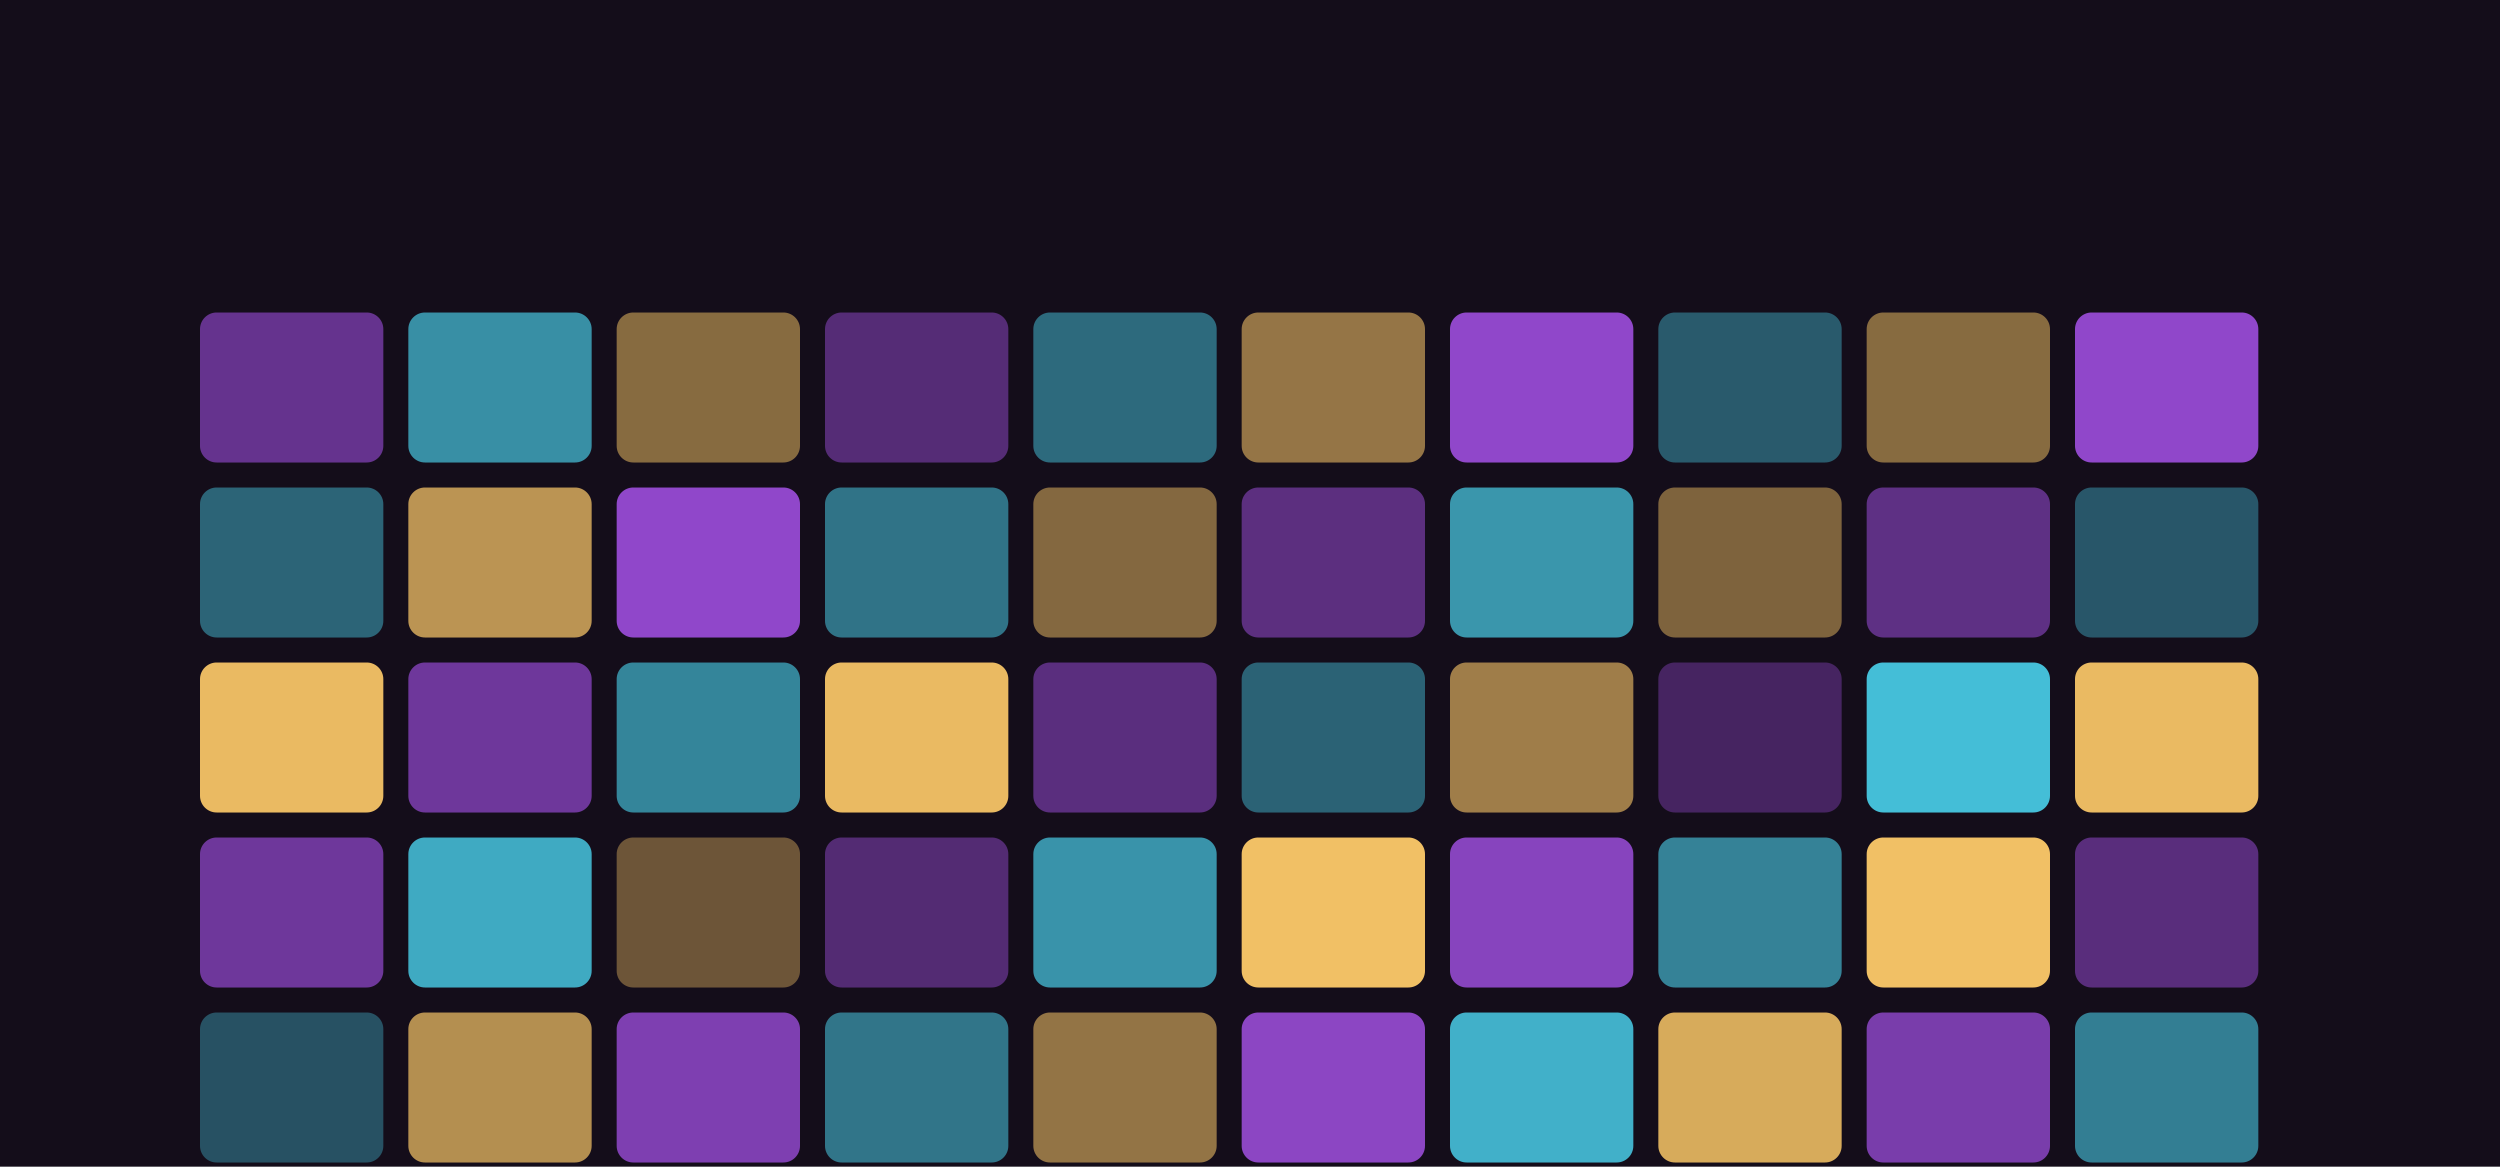
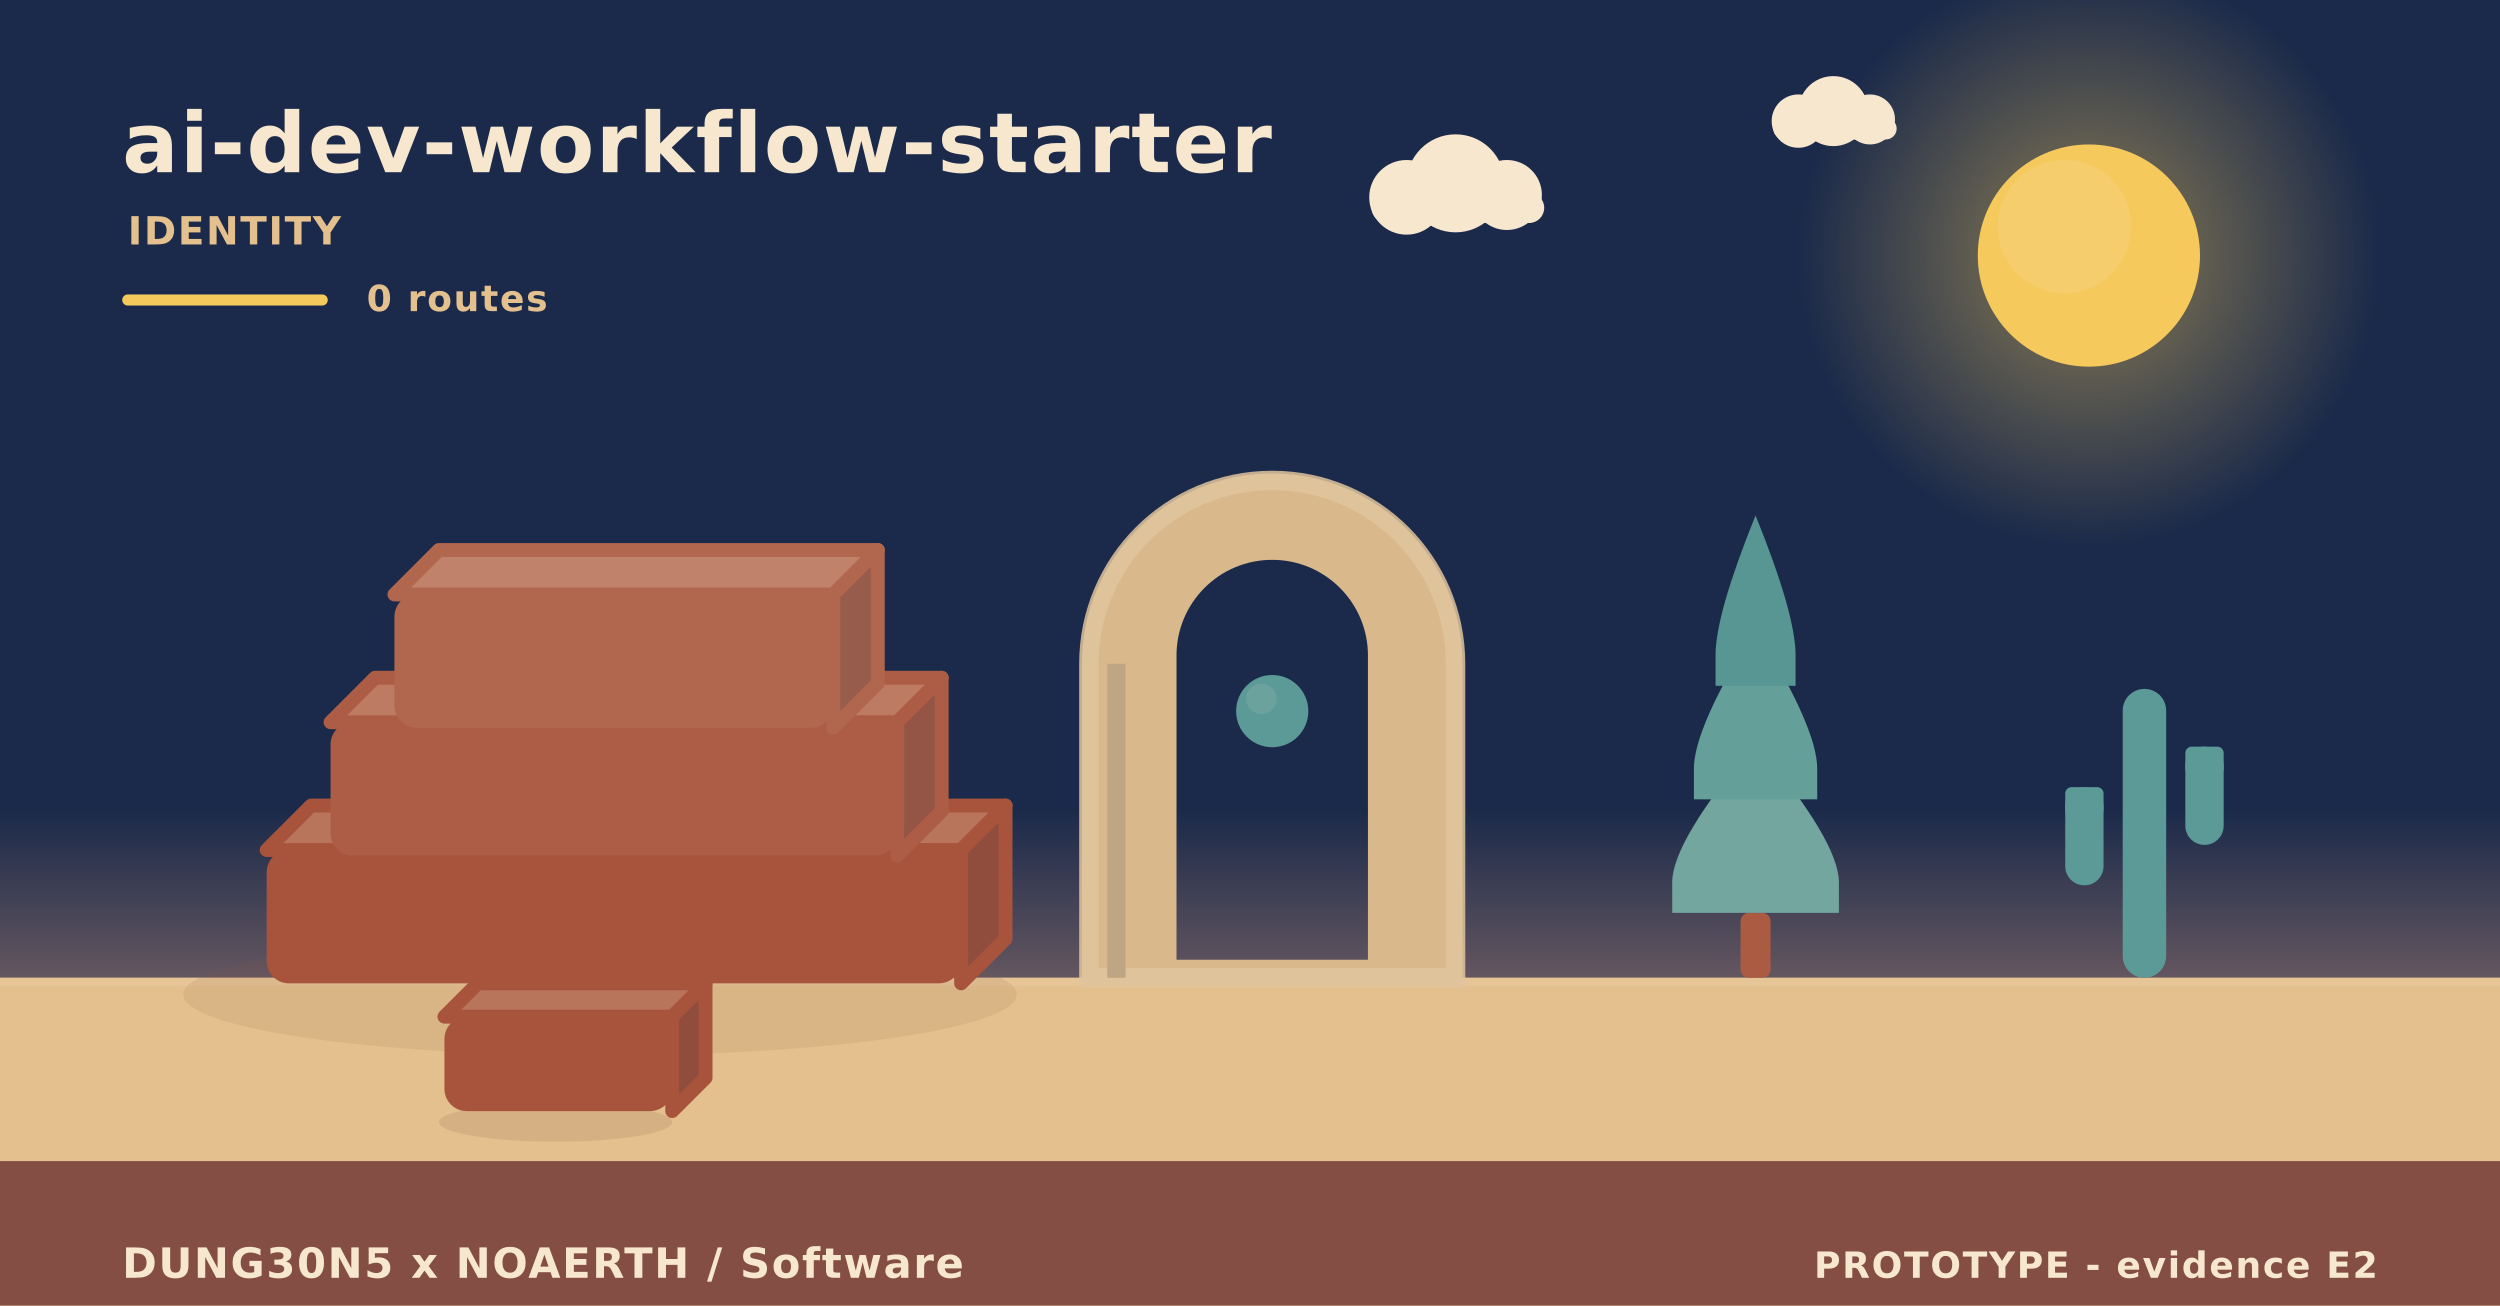
- <svg xmlns="http://www.w3.org/2000/svg" viewBox="0 0 1200 560" width="1200" height="560" role="img" aria-label="ai-dev-workflow-starter hero">
-   <rect width="1200" height="560" fill="#140d1a" />
-   <defs>
-     <linearGradient id="gh" x1="0" y1="0" x2="1" y2="1">
-       <stop offset="0%" stop-color="#9d4edd" />
-       <stop offset="100%" stop-color="#48cae4" />
-     </linearGradient>
-   </defs>
-   <rect x="96.00" y="150.00" width="88.00" height="72.00" rx="8.00" fill="#9d4edd" opacity="0.59" />
-   <rect x="196.00" y="150.00" width="88.00" height="72.00" rx="8.00" fill="#48cae4" opacity="0.69" />
-   <rect x="296.00" y="150.00" width="88.00" height="72.00" rx="8.00" fill="#ffcb69" opacity="0.49" />
-   <rect x="396.00" y="150.00" width="88.00" height="72.00" rx="8.00" fill="#9d4edd" opacity="0.47" />
-   <rect x="496.00" y="150.00" width="88.00" height="72.00" rx="8.00" fill="#48cae4" opacity="0.49" />
-   <rect x="596.00" y="150.00" width="88.00" height="72.00" rx="8.00" fill="#ffcb69" opacity="0.55" />
-   <rect x="696.00" y="150.00" width="88.00" height="72.00" rx="8.00" fill="#9d4edd" opacity="0.90" />
-   <rect x="796.00" y="150.00" width="88.00" height="72.00" rx="8.00" fill="#48cae4" opacity="0.41" />
-   <rect x="896.00" y="150.00" width="88.00" height="72.00" rx="8.00" fill="#ffcb69" opacity="0.49" />
-   <rect x="996.00" y="150.00" width="88.00" height="72.00" rx="8.00" fill="#9d4edd" opacity="0.90" />
-   <rect x="96.00" y="234.00" width="88.00" height="72.00" rx="8.00" fill="#48cae4" opacity="0.46" />
-   <rect x="196.00" y="234.00" width="88.00" height="72.00" rx="8.00" fill="#ffcb69" opacity="0.71" />
-   <rect x="296.00" y="234.00" width="88.00" height="72.00" rx="8.00" fill="#9d4edd" opacity="0.90" />
-   <rect x="396.00" y="234.00" width="88.00" height="72.00" rx="8.00" fill="#48cae4" opacity="0.54" />
-   <rect x="496.00" y="234.00" width="88.00" height="72.00" rx="8.00" fill="#ffcb69" opacity="0.48" />
-   <rect x="596.00" y="234.00" width="88.00" height="72.00" rx="8.00" fill="#9d4edd" opacity="0.52" />
-   <rect x="696.00" y="234.00" width="88.00" height="72.00" rx="8.00" fill="#48cae4" opacity="0.72" />
-   <rect x="796.00" y="234.00" width="88.00" height="72.00" rx="8.00" fill="#ffcb69" opacity="0.45" />
-   <rect x="896.00" y="234.00" width="88.00" height="72.00" rx="8.00" fill="#9d4edd" opacity="0.54" />
-   <rect x="996.00" y="234.00" width="88.00" height="72.00" rx="8.00" fill="#48cae4" opacity="0.39" />
-   <rect x="96.00" y="318.00" width="88.00" height="72.00" rx="8.00" fill="#ffcb69" opacity="0.91" />
-   <rect x="196.00" y="318.00" width="88.00" height="72.00" rx="8.00" fill="#9d4edd" opacity="0.66" />
-   <rect x="296.00" y="318.00" width="88.00" height="72.00" rx="8.00" fill="#48cae4" opacity="0.63" />
-   <rect x="396.00" y="318.00" width="88.00" height="72.00" rx="8.00" fill="#ffcb69" opacity="0.91" />
-   <rect x="496.00" y="318.00" width="88.00" height="72.00" rx="8.00" fill="#9d4edd" opacity="0.51" />
-   <rect x="596.00" y="318.00" width="88.00" height="72.00" rx="8.00" fill="#48cae4" opacity="0.45" />
-   <rect x="696.00" y="318.00" width="88.00" height="72.00" rx="8.00" fill="#ffcb69" opacity="0.59" />
-   <rect x="796.00" y="318.00" width="88.00" height="72.00" rx="8.00" fill="#9d4edd" opacity="0.36" />
-   <rect x="896.00" y="318.00" width="88.00" height="72.00" rx="8.00" fill="#48cae4" opacity="0.93" />
-   <rect x="996.00" y="318.00" width="88.00" height="72.00" rx="8.00" fill="#ffcb69" opacity="0.91" />
-   <rect x="96.00" y="402.00" width="88.00" height="72.00" rx="8.00" fill="#9d4edd" opacity="0.66" />
-   <rect x="196.00" y="402.00" width="88.00" height="72.00" rx="8.00" fill="#48cae4" opacity="0.83" />
-   <rect x="296.00" y="402.00" width="88.00" height="72.00" rx="8.00" fill="#ffcb69" opacity="0.38" />
-   <rect x="396.00" y="402.00" width="88.00" height="72.00" rx="8.00" fill="#9d4edd" opacity="0.46" />
-   <rect x="496.00" y="402.00" width="88.00" height="72.00" rx="8.00" fill="#48cae4" opacity="0.71" />
-   <rect x="596.00" y="402.00" width="88.00" height="72.00" rx="8.00" fill="#ffcb69" opacity="0.94" />
-   <rect x="696.00" y="402.00" width="88.00" height="72.00" rx="8.00" fill="#9d4edd" opacity="0.84" />
-   <rect x="796.00" y="402.00" width="88.00" height="72.00" rx="8.00" fill="#48cae4" opacity="0.62" />
-   <rect x="896.00" y="402.00" width="88.00" height="72.00" rx="8.00" fill="#ffcb69" opacity="0.94" />
-   <rect x="996.00" y="402.00" width="88.00" height="72.00" rx="8.00" fill="#9d4edd" opacity="0.50" />
-   <rect x="96.00" y="486.00" width="88.00" height="72.00" rx="8.00" fill="#48cae4" opacity="0.36" />
-   <rect x="196.00" y="486.00" width="88.00" height="72.00" rx="8.00" fill="#ffcb69" opacity="0.68" />
-   <rect x="296.00" y="486.00" width="88.00" height="72.00" rx="8.00" fill="#9d4edd" opacity="0.77" />
-   <rect x="396.00" y="486.00" width="88.00" height="72.00" rx="8.00" fill="#48cae4" opacity="0.55" />
-   <rect x="496.00" y="486.00" width="88.00" height="72.00" rx="8.00" fill="#ffcb69" opacity="0.54" />
-   <rect x="596.00" y="486.00" width="88.00" height="72.00" rx="8.00" fill="#9d4edd" opacity="0.87" />
-   <rect x="696.00" y="486.00" width="88.00" height="72.00" rx="8.00" fill="#48cae4" opacity="0.86" />
-   <rect x="796.00" y="486.00" width="88.00" height="72.00" rx="8.00" fill="#ffcb69" opacity="0.83" />
-   <rect x="896.00" y="486.00" width="88.00" height="72.00" rx="8.00" fill="#9d4edd" opacity="0.74" />
-   <rect x="996.00" y="486.00" width="88.00" height="72.00" rx="8.00" fill="#48cae4" opacity="0.60" />
+ <svg xmlns="http://www.w3.org/2000/svg" width="900" height="470" viewBox="0 0 900 470" role="img" aria-label="ai-dev-workflow-starter - identity">
+   <linearGradient id="skyh" x1="0" y1="0" x2="0" y2="1">
+     <stop offset="0" stop-color="#1b2a4a" />
+     <stop offset="0.62" stop-color="#1b2a4a" />
+     <stop offset="1" stop-color="#f3ad8a" />
+   </linearGradient>
+   <rect width="900" height="470" fill="url(#skyh)" />
+   <radialGradient id="sunh">
+     <stop offset="0.35" stop-color="#f5c95c" stop-opacity="0.34" />
+     <stop offset="1" stop-color="#f5c95c" stop-opacity="0" />
+   </radialGradient>
+   <circle cx="752" cy="92" r="104" fill="url(#sunh)" />
+   <circle cx="752" cy="92" r="40" fill="#f5c95c" />
+   <circle cx="743.2" cy="81.6" r="24" fill="#f5d27e" opacity="0.5" />
+   <g>
+     <circle cx="524" cy="66" r="17.64" fill="#f6e7ce" />
+     <circle cx="506.36" cy="71.04" r="13.44" fill="#f6e7ce" />
+     <circle cx="542.48" cy="70.2" r="12.6" fill="#f6e7ce" />
+     <rect x="493.76" y="69.36" width="62.16" height="10.92" rx="5.46" fill="#f6e7ce" />
+   </g>
+   <g>
+     <circle cx="660" cy="40" r="12.6" fill="#f6e7ce" />
+     <circle cx="647.4" cy="43.6" r="9.6" fill="#f6e7ce" />
+     <circle cx="673.2" cy="43" r="9" fill="#f6e7ce" />
+     <rect x="638.4" y="42.4" width="44.4" height="7.8" rx="3.9" fill="#f6e7ce" />
+   </g>
+   <rect x="0" y="352" width="900" height="118" fill="#e3c08d" />
+   <rect x="0" y="352" width="900" height="3" fill="#e6c596" />
+   <text x="44" y="62" font-family="Verdana,DejaVu Sans,sans-serif" font-size="30" font-weight="700" letter-spacing="0.6" fill="#f6e7ce" text-anchor="start">ai-dev-workflow-starter</text>
+   <text x="46" y="88" font-family="Verdana,DejaVu Sans,sans-serif" font-size="14" font-weight="700" letter-spacing="0.6" fill="#e3c08d" text-anchor="start">IDENTITY</text>
+   <rect x="44" y="106" width="74" height="4" rx="2" fill="#f5c95c" />
+   <text x="132" y="112" font-family="Verdana,DejaVu Sans,sans-serif" font-size="13" font-weight="700" letter-spacing="0.6" fill="#e3c08d" text-anchor="start">0 routes</text>
+   <ellipse cx="216" cy="358" rx="150" ry="22" fill="rgba(138,90,68,0.11)" />
+   <path d="M96,306 L346,306 L362,290 L112,290 Z" fill="#b9745c" stroke="#a8543c" stroke-width="5" stroke-linejoin="round" />
+   <path d="M346,306 L362,290 L362,338 L346,354 Z" fill="#904d3e" stroke="#a8543c" stroke-width="5" stroke-linejoin="round" />
+   <rect x="96" y="306" width="250" height="48" rx="8" fill="#a8543c" />
+   <path d="M119,260 L323,260 L339,244 L135,244 Z" fill="#bd7b63" stroke="#ad5d45" stroke-width="5" stroke-linejoin="round" />
+   <path d="M323,260 L339,244 L339,292 L323,308 Z" fill="#945446" stroke="#ad5d45" stroke-width="5" stroke-linejoin="round" />
+   <rect x="119" y="260" width="204" height="48" rx="8" fill="#ad5d45" />
+   <path d="M142,214 L300,214 L316,198 L158,198 Z" fill="#c0826a" stroke="#b1664e" stroke-width="5" stroke-linejoin="round" />
+   <path d="M300,214 L316,198 L316,246 L300,262 Z" fill="#985c4d" stroke="#b1664e" stroke-width="5" stroke-linejoin="round" />
+   <rect x="142" y="214" width="158" height="48" rx="8" fill="#b1664e" />
+   <path d="M392,352 L392,238.96 A66,66 0 0 1 524,238.96 L524,352 Z M421.04,348 L421.04,236 A36.96,36.96 0 0 1 494.96,236 L494.96,348 Z" fill="#d9b98c" fill-rule="evenodd" stroke="#d9b98c" stroke-width="5" stroke-linejoin="round" />
+   <path d="M392,352 L392,238.96 A66,66 0 0 1 524,238.96 L524,352 Z" fill="none" stroke="#e0c49c" stroke-width="7" stroke-linecap="round" opacity="0.85" />
+   <rect x="398.6" y="238.96" width="6.6" height="113.04" fill="#bea583" />
+   <circle cx="458" cy="256" r="13" fill="#5b9a97" />
+   <circle cx="454.1" cy="251.58" r="5.46" fill="#7aa9a2" opacity="0.55" />
+   <rect x="626.6" y="328.64" width="10.8" height="23.36" rx="3" fill="#ac5b43" />
+   <path d="M632,267.32 Q602,302.89 602,317.6 Q602,328.64 602,328.64 L662,328.64 Q662,328.64 662,317.6 Q662,302.89 632,267.32 Z" fill="#74a6a0" />
+   <path d="M632,226.44 Q609.8,262.01 609.8,276.72 Q609.8,287.76 609.8,287.76 L654.2,287.76 Q654.2,287.76 654.2,276.72 Q654.2,262.01 632,226.44 Z" fill="#649f9a" />
+   <path d="M632,185.56 Q617.6,221.13 617.6,235.84 Q617.6,246.88 617.6,246.88 L646.4,246.88 Q646.4,246.88 646.4,235.84 Q646.4,221.13 632,185.56 Z" fill="#589694" />
+   <rect x="764.18" y="248" width="15.64" height="104" rx="7.82" fill="#5b9a97" />
+   <rect x="743.48" y="283.36" width="13.8" height="35.36" rx="6.9" fill="#5b9a97" />
+   <rect x="743.48" y="283.36" width="13.8" height="10.4" rx="2.3" fill="#5b9a97" />
+   <rect x="786.72" y="268.8" width="13.8" height="35.36" rx="6.9" fill="#5b9a97" />
+   <rect x="786.72" y="268.8" width="13.8" height="10.4" rx="2.3" fill="#5b9a97" />
+   <ellipse cx="200" cy="404" rx="42" ry="7" fill="rgba(138,90,68,0.15)" />
+   <path d="M160,366 L242,366 L254,354 L172,354 Z" fill="#b9745c" stroke="#a8543c" stroke-width="5" stroke-linejoin="round" />
+   <path d="M242,366 L254,354 L254,388 L242,400 Z" fill="#904d3e" stroke="#a8543c" stroke-width="5" stroke-linejoin="round" />
+   <rect x="160" y="366" width="82" height="34" rx="8" fill="#a8543c" />
+   <rect x="0" y="418" width="900" height="52" rx="0" fill="#7e4740" opacity="0.94" />
+   <text x="44" y="460" font-family="Verdana,DejaVu Sans,sans-serif" font-size="15" font-weight="700" letter-spacing="0.6" fill="#f6e7ce" text-anchor="start">DUNG30N5 x NOAERTH  /  Software</text>
+   <text x="856" y="460" font-family="Verdana,DejaVu Sans,sans-serif" font-size="13" font-weight="700" letter-spacing="0.6" fill="#f6e7ce" text-anchor="end">PROTOTYPE  -  evidence E2</text>
</svg>
